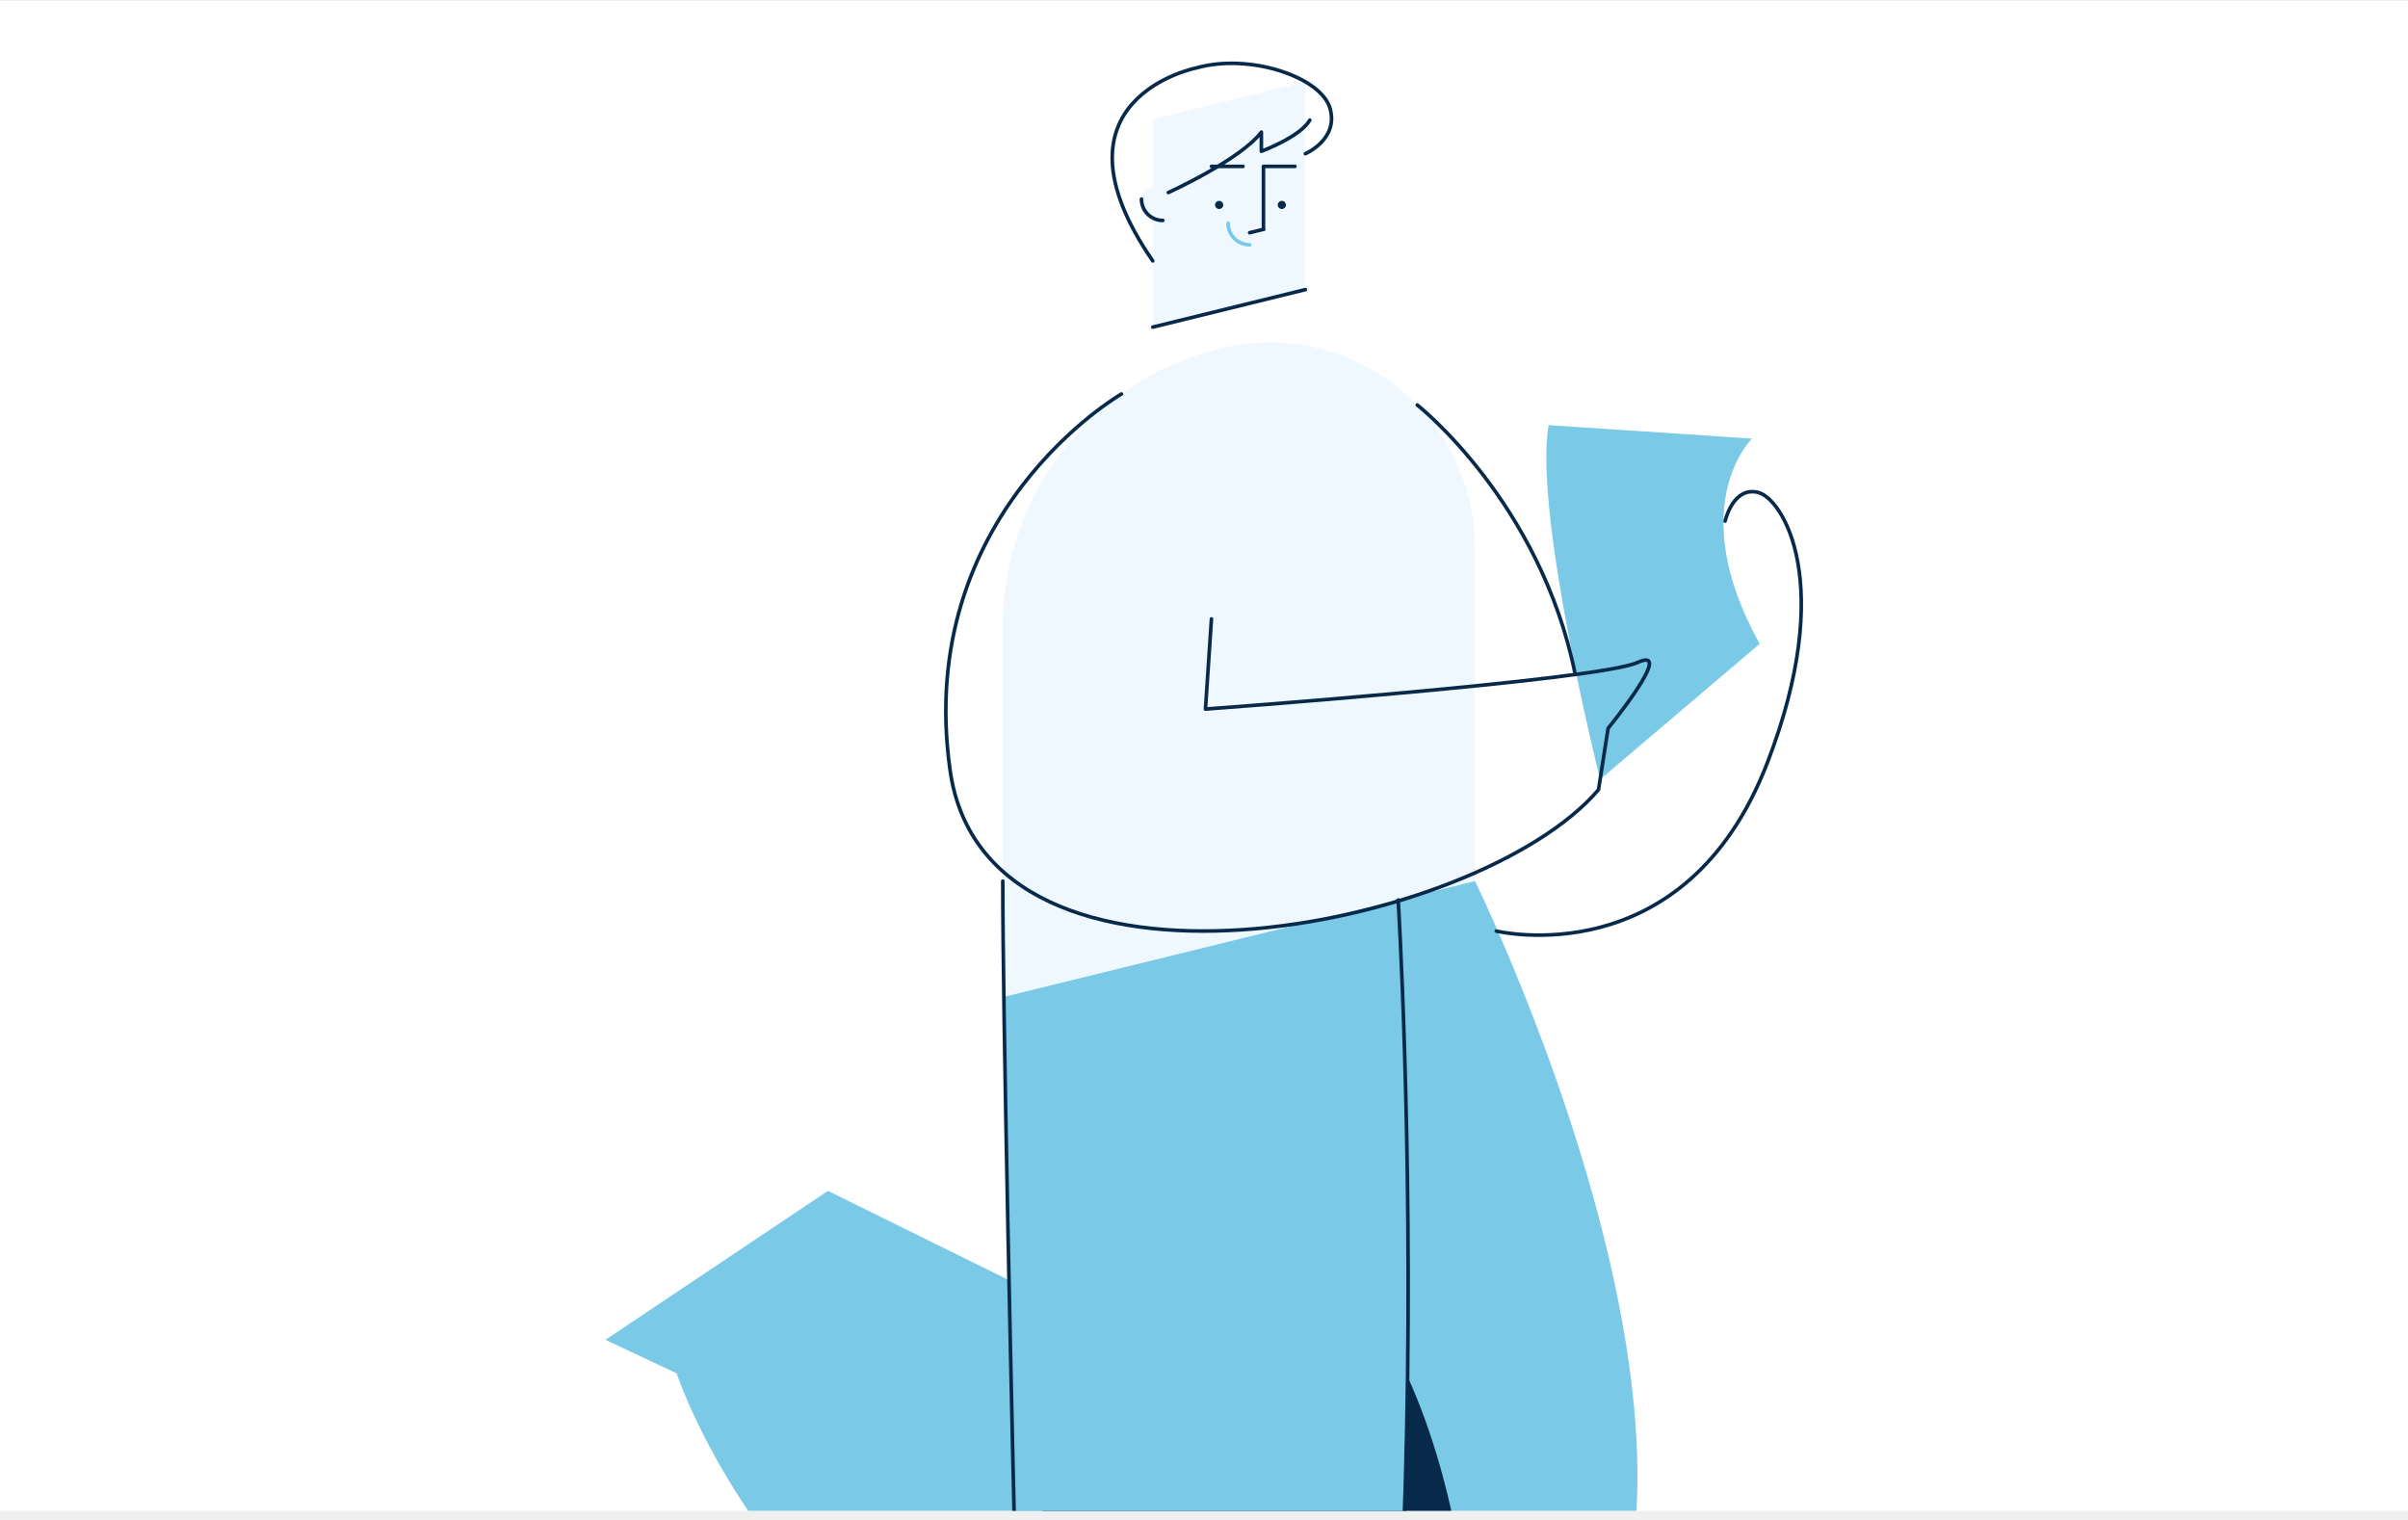
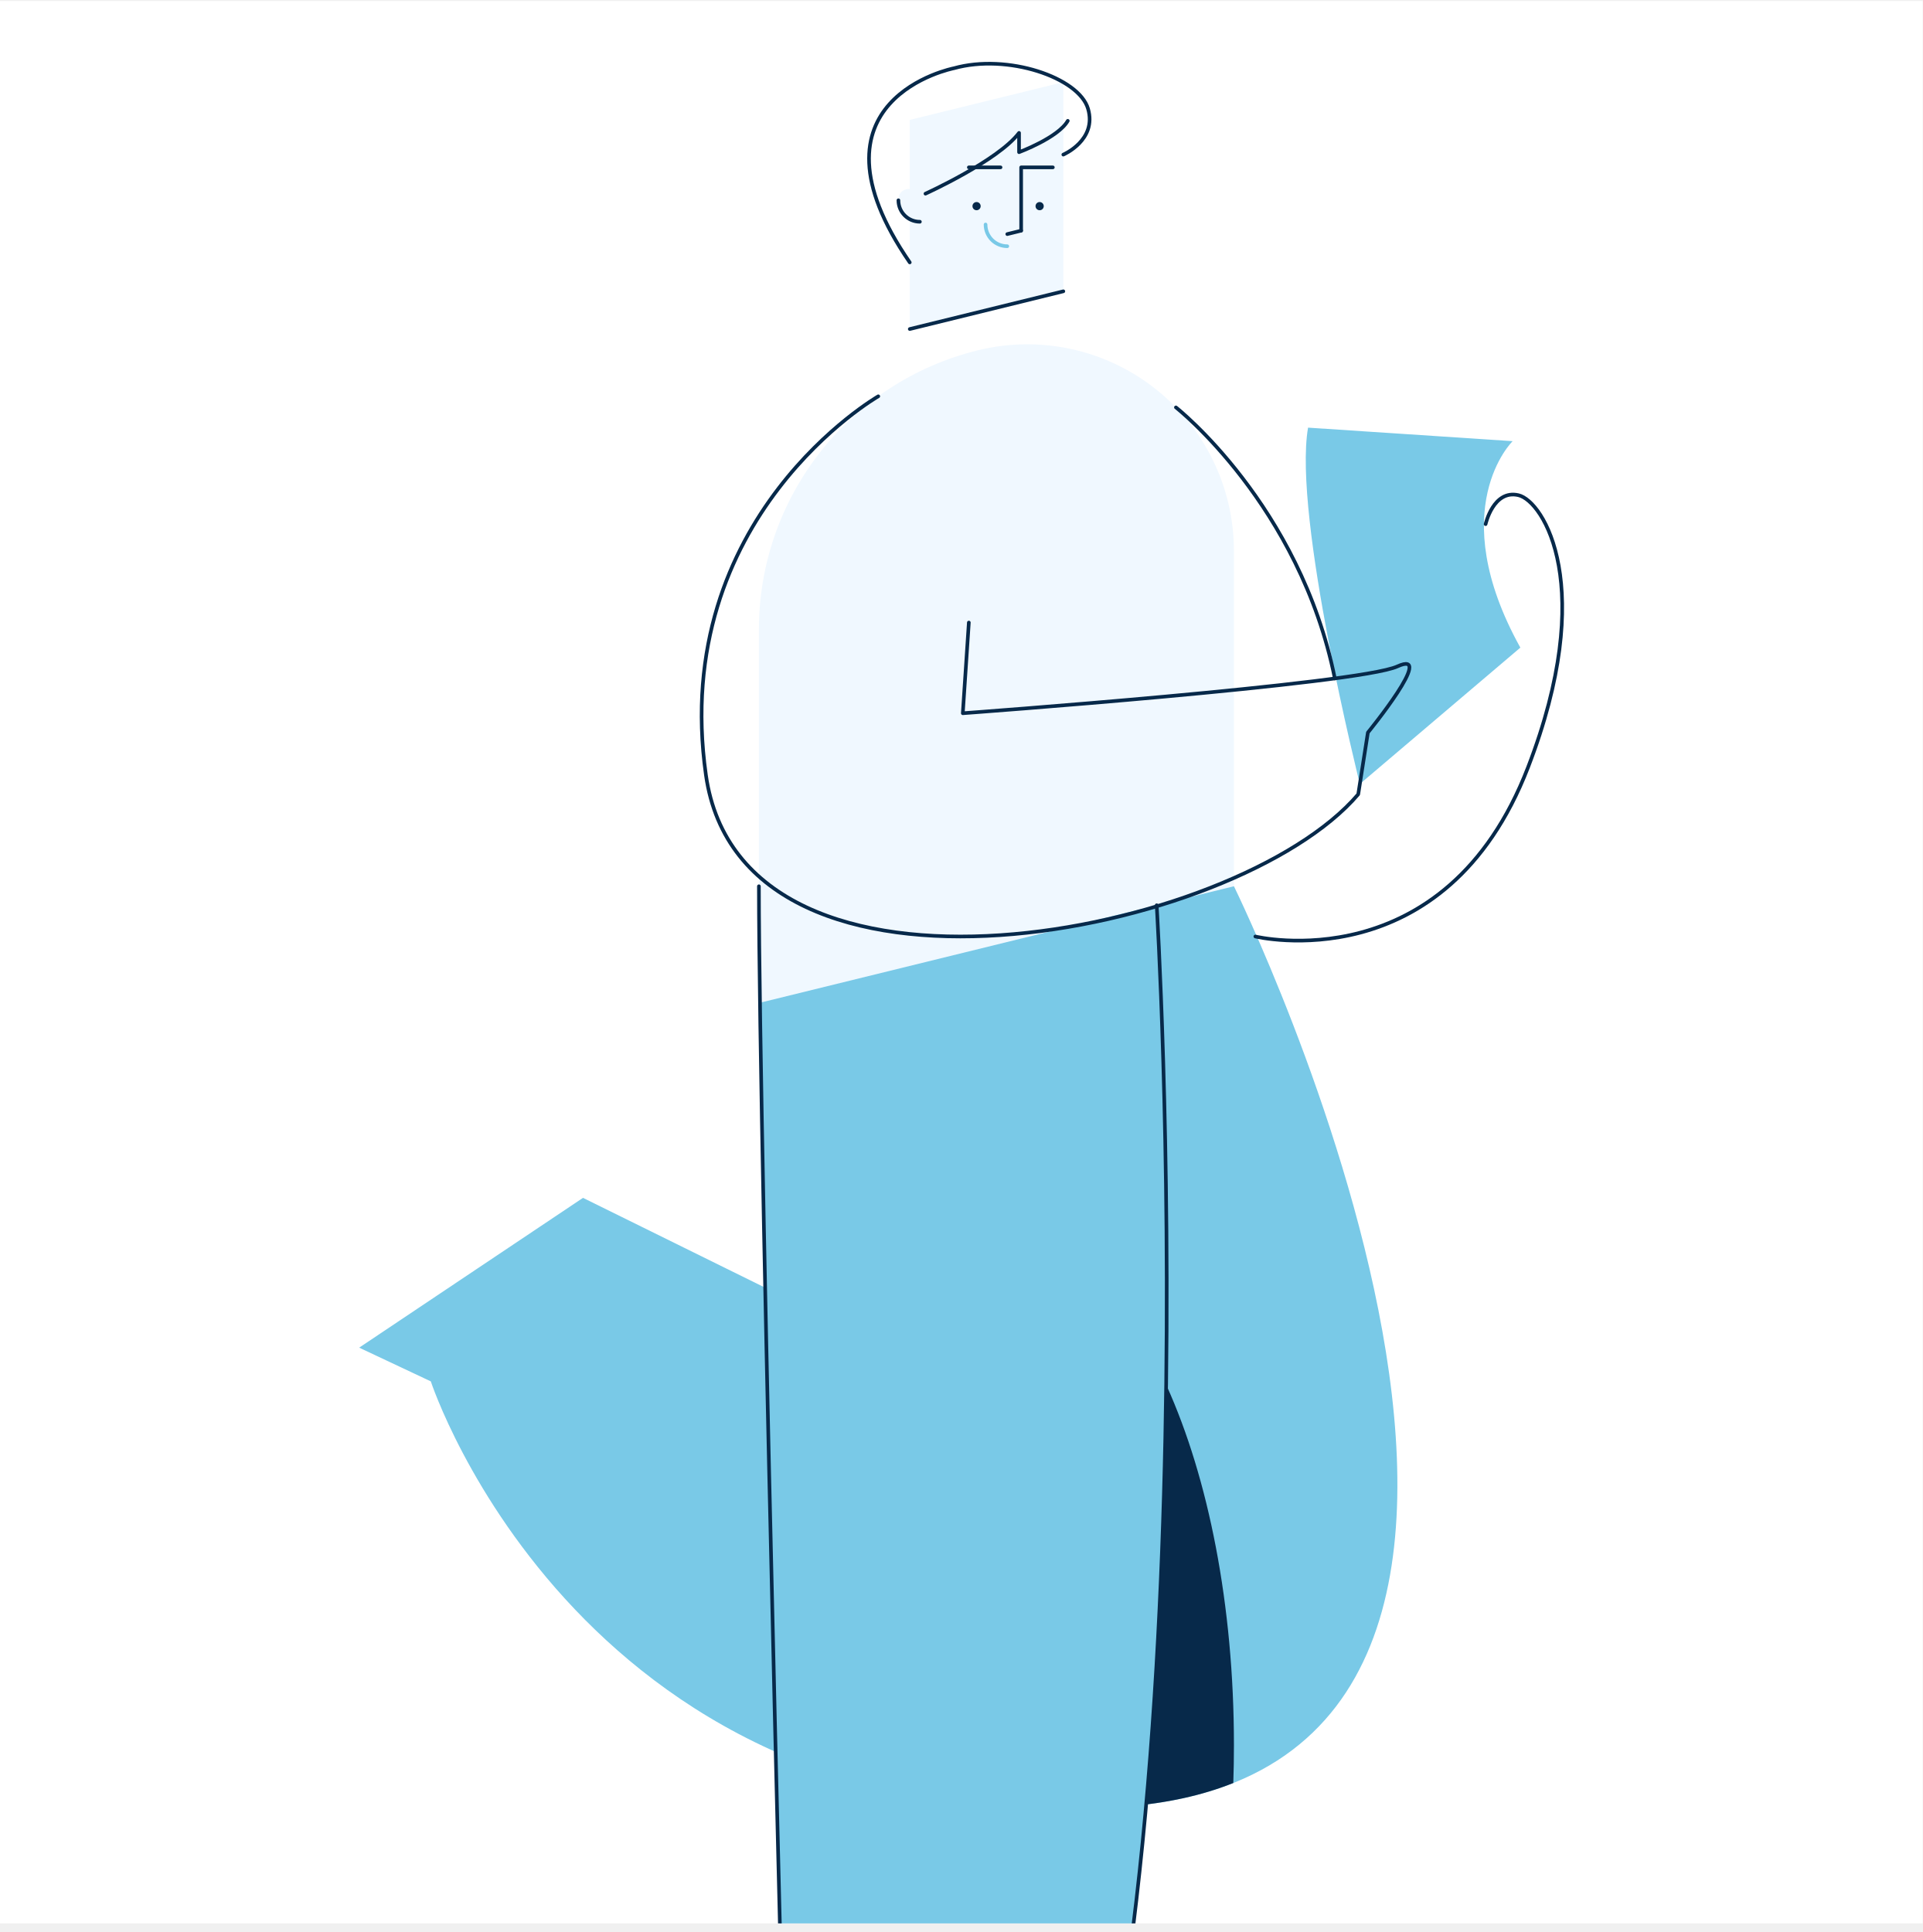
- <svg xmlns="http://www.w3.org/2000/svg" width="252" height="159" viewBox="0 0 252 159" fill="none">
+ <svg xmlns="http://www.w3.org/2000/svg" width="200" height="201" viewBox="0 0 200 201" fill="none">
  <g clip-path="url(#clip0_288_3415)">
-     <rect width="252" height="158" transform="translate(0 0.102539)" fill="white" />
-     <path d="M183.348 45.897L162.068 44.491C160.462 53.726 167.455 81.563 167.455 81.563L184.151 67.378C176.121 52.923 183.348 45.897 183.348 45.897Z" fill="#79C9E7" />
-     <path d="M154.357 92.204C154.357 92.204 199.333 183.76 142.989 187.951C86.646 192.142 70.814 143.714 70.814 143.714L63.363 140.206L86.646 124.622L118.242 140.206L128.623 93.335" fill="#79C9E7" />
-     <path d="M130.484 128.709C126.511 128.709 122.766 130.86 119.471 134.66L118.242 140.206L116.205 139.201C110.381 148.838 106.611 164.224 106.611 181.558C106.611 181.783 106.614 182.006 106.615 182.23C116.257 186.535 128.233 189.048 142.99 187.951C147.339 187.627 151.082 186.782 154.291 185.5C154.335 184.198 154.357 182.884 154.357 181.558C154.357 152.37 143.669 128.709 130.484 128.709Z" fill="#07294A" />
-     <path d="M146.322 94.179C146.322 94.179 152.401 193.399 135.231 240.376L138.818 245.646H108.28C108.28 245.646 104.943 119.444 104.943 92.204L146.322 94.179Z" fill="#79C9E7" />
-     <path d="M136.61 17.412V30.306L120.637 34.232V12.472L136.61 8.546V17.412Z" fill="#F0F8FF" />
-     <path d="M127.585 21.873C127.821 21.873 128.012 21.682 128.012 21.446C128.012 21.21 127.821 21.019 127.585 21.019C127.349 21.019 127.158 21.21 127.158 21.446C127.158 21.682 127.349 21.873 127.585 21.873Z" fill="#07294A" />
-     <path d="M134.146 21.873C134.382 21.873 134.573 21.682 134.573 21.446C134.573 21.21 134.382 21.019 134.146 21.019C133.91 21.019 133.719 21.21 133.719 21.446C133.719 21.682 133.91 21.873 134.146 21.873Z" fill="#07294A" />
-     <path d="M132.223 23.994V17.412H135.52" stroke="#07294A" stroke-width="0.378" stroke-linecap="round" stroke-linejoin="round" />
-     <path d="M126.781 17.412H130.079" stroke="#07294A" stroke-width="0.378" stroke-linecap="round" stroke-linejoin="round" />
-     <path d="M121.688 20.784V23.07C120.455 23.07 119.455 22.07 119.455 20.837C119.455 20.769 119.458 20.701 119.464 20.634C119.589 19.248 121.688 19.392 121.688 20.784Z" fill="#F0F8FF" />
-     <path d="M121.688 23.07C120.455 23.07 119.455 22.07 119.455 20.837" stroke="#07294A" stroke-width="0.378" stroke-linecap="round" stroke-linejoin="round" />
-     <path d="M130.779 25.616C130.18 25.616 129.605 25.378 129.181 24.955C128.758 24.531 128.52 23.956 128.52 23.357" stroke="#79C9E7" stroke-width="0.378" stroke-linecap="round" stroke-linejoin="round" />
-     <path d="M136.611 30.306L120.637 34.232" stroke="#07294A" stroke-width="0.378" stroke-linecap="round" stroke-linejoin="round" />
-     <path d="M132.221 23.999L130.779 24.353" stroke="#07294A" stroke-width="0.378" stroke-linecap="round" stroke-linejoin="round" />
-     <path d="M122.268 20.149C122.268 20.149 129.796 16.736 132.004 13.825V15.833C132.004 15.833 136.07 14.327 137.073 12.571" stroke="#07294A" stroke-width="0.378" stroke-linecap="round" stroke-linejoin="round" />
-     <path d="M136.609 16.084C136.609 16.084 140.135 14.578 139.182 11.316C138.228 8.054 130.779 5.544 125.229 7.1C125.229 7.1 108.915 10.287 120.635 27.301" stroke="#07294A" stroke-width="0.378" stroke-linecap="round" stroke-linejoin="round" />
-     <path d="M154.357 57.323V92.204L104.943 104.349V65.501C104.943 51.726 114.347 39.731 127.724 36.443H127.724C134.139 34.866 140.923 36.326 146.122 40.402C151.321 44.478 154.357 50.717 154.357 57.323V57.323Z" fill="#F0F8FF" />
-     <path d="M108.28 245.646C108.28 245.646 104.943 119.444 104.943 92.204" stroke="#07294A" stroke-width="0.378" stroke-linecap="round" stroke-linejoin="round" />
-     <path d="M146.321 94.179C146.321 94.179 152.4 193.399 135.23 240.376L138.817 245.646" stroke="#07294A" stroke-width="0.378" stroke-linecap="round" stroke-linejoin="round" />
-     <path d="M117.361 41.23C117.361 41.23 95.617 53.726 99.431 80.627C103.246 107.529 154.64 97.491 167.287 82.635L168.291 76.211C168.291 76.211 175.432 67.47 171.359 69.331C167.287 71.192 126.153 74.203 126.153 74.203L126.781 64.768" stroke="#07294A" stroke-width="0.378" stroke-linecap="round" stroke-linejoin="round" />
-     <path d="M148.322 42.384C148.322 42.384 161.21 52.513 164.852 70.585" stroke="#07294A" stroke-width="0.378" stroke-linecap="round" stroke-linejoin="round" />
-     <path d="M156.586 97.432C156.586 97.432 176.321 102.209 184.954 79.824C192.19 61.062 186.56 52.12 183.95 51.518C181.34 50.915 180.537 54.529 180.537 54.529" stroke="#07294A" stroke-width="0.378" stroke-linecap="round" stroke-linejoin="round" />
+     <rect width="200" height="200" transform="translate(0 0.102539)" fill="white" />
+     <path d="M157.348 45.897L136.068 44.491C134.462 53.726 141.455 81.563 141.455 81.563L158.151 67.377C150.121 52.923 157.348 45.897 157.348 45.897Z" fill="#79C9E7" />
+     <path d="M128.357 92.204C128.357 92.204 173.333 183.76 116.989 187.951C60.646 192.142 44.814 143.714 44.814 143.714L37.363 140.206L60.646 124.622L92.242 140.206L102.623 93.335" fill="#79C9E7" />
+     <path d="M104.484 128.709C100.511 128.709 96.766 130.86 93.471 134.66L92.242 140.206L90.205 139.201C84.381 148.838 80.611 164.224 80.611 181.558C80.611 181.783 80.614 182.006 80.615 182.23C90.257 186.536 102.233 189.048 116.99 187.951C121.339 187.627 125.082 186.782 128.291 185.5C128.335 184.198 128.357 182.884 128.357 181.558C128.357 152.37 117.669 128.709 104.484 128.709Z" fill="#07294A" />
+     <path d="M120.322 94.179C120.322 94.179 126.401 193.399 109.231 240.376L112.818 245.646H82.28C82.28 245.646 78.943 119.444 78.943 92.204L120.322 94.179Z" fill="#79C9E7" />
+     <path d="M110.61 17.412V30.306L94.637 34.232V12.472L110.61 8.546V17.412Z" fill="#F0F8FF" />
+     <path d="M101.585 21.873C101.821 21.873 102.012 21.682 102.012 21.446C102.012 21.21 101.821 21.019 101.585 21.019C101.349 21.019 101.158 21.21 101.158 21.446C101.158 21.682 101.349 21.873 101.585 21.873Z" fill="#07294A" />
+     <path d="M108.146 21.873C108.382 21.873 108.573 21.682 108.573 21.446C108.573 21.21 108.382 21.019 108.146 21.019C107.91 21.019 107.719 21.21 107.719 21.446C107.719 21.682 107.91 21.873 108.146 21.873Z" fill="#07294A" />
+     <path d="M106.223 23.994V17.412H109.52" stroke="#07294A" stroke-width="0.378" stroke-linecap="round" stroke-linejoin="round" />
+     <path d="M100.781 17.412H104.079" stroke="#07294A" stroke-width="0.378" stroke-linecap="round" stroke-linejoin="round" />
+     <path d="M95.688 20.784V23.07C94.455 23.07 93.455 22.07 93.455 20.837C93.455 20.769 93.458 20.701 93.464 20.634C93.589 19.248 95.688 19.392 95.688 20.784Z" fill="#F0F8FF" />
+     <path d="M95.688 23.07C94.455 23.07 93.455 22.07 93.455 20.837" stroke="#07294A" stroke-width="0.378" stroke-linecap="round" stroke-linejoin="round" />
+     <path d="M104.779 25.616C104.18 25.616 103.605 25.378 103.181 24.955C102.758 24.531 102.52 23.956 102.52 23.357" stroke="#79C9E7" stroke-width="0.378" stroke-linecap="round" stroke-linejoin="round" />
+     <path d="M110.611 30.306L94.637 34.232" stroke="#07294A" stroke-width="0.378" stroke-linecap="round" stroke-linejoin="round" />
+     <path d="M106.221 23.999L104.779 24.354" stroke="#07294A" stroke-width="0.378" stroke-linecap="round" stroke-linejoin="round" />
+     <path d="M96.268 20.149C96.268 20.149 103.796 16.736 106.004 13.825V15.833C106.004 15.833 110.07 14.327 111.073 12.571" stroke="#07294A" stroke-width="0.378" stroke-linecap="round" stroke-linejoin="round" />
+     <path d="M110.609 16.084C110.609 16.084 114.135 14.578 113.182 11.316C112.228 8.054 104.779 5.544 99.229 7.1C99.229 7.1 82.915 10.287 94.635 27.301" stroke="#07294A" stroke-width="0.378" stroke-linecap="round" stroke-linejoin="round" />
+     <path d="M128.357 57.323V92.204L78.943 104.349V65.501C78.943 51.726 88.347 39.731 101.724 36.443H101.724C108.139 34.866 114.923 36.326 120.122 40.402C125.321 44.477 128.357 50.717 128.357 57.323V57.323Z" fill="#F0F8FF" />
+     <path d="M82.28 245.646C82.28 245.646 78.943 119.444 78.943 92.204" stroke="#07294A" stroke-width="0.378" stroke-linecap="round" stroke-linejoin="round" />
+     <path d="M120.321 94.179C120.321 94.179 126.4 193.399 109.23 240.376L112.817 245.646" stroke="#07294A" stroke-width="0.378" stroke-linecap="round" stroke-linejoin="round" />
+     <path d="M91.361 41.23C91.361 41.23 69.617 53.726 73.431 80.627C77.246 107.529 128.64 97.491 141.287 82.635L142.291 76.211C142.291 76.211 149.432 67.47 145.359 69.331C141.287 71.192 100.153 74.203 100.153 74.203L100.781 64.768" stroke="#07294A" stroke-width="0.378" stroke-linecap="round" stroke-linejoin="round" />
+     <path d="M122.322 42.384C122.322 42.384 135.21 52.513 138.852 70.585" stroke="#07294A" stroke-width="0.378" stroke-linecap="round" stroke-linejoin="round" />
+     <path d="M130.586 97.432C130.586 97.432 150.321 102.209 158.954 79.824C166.19 61.062 160.56 52.12 157.95 51.518C155.34 50.915 154.537 54.529 154.537 54.529" stroke="#07294A" stroke-width="0.378" stroke-linecap="round" stroke-linejoin="round" />
  </g>
  <defs>
    <clipPath id="clip0_288_3415">
-       <rect width="252" height="158" fill="white" transform="translate(0 0.102539)" />
+       <rect width="200" height="200" fill="white" transform="translate(0 0.102539)" />
    </clipPath>
  </defs>
</svg>
